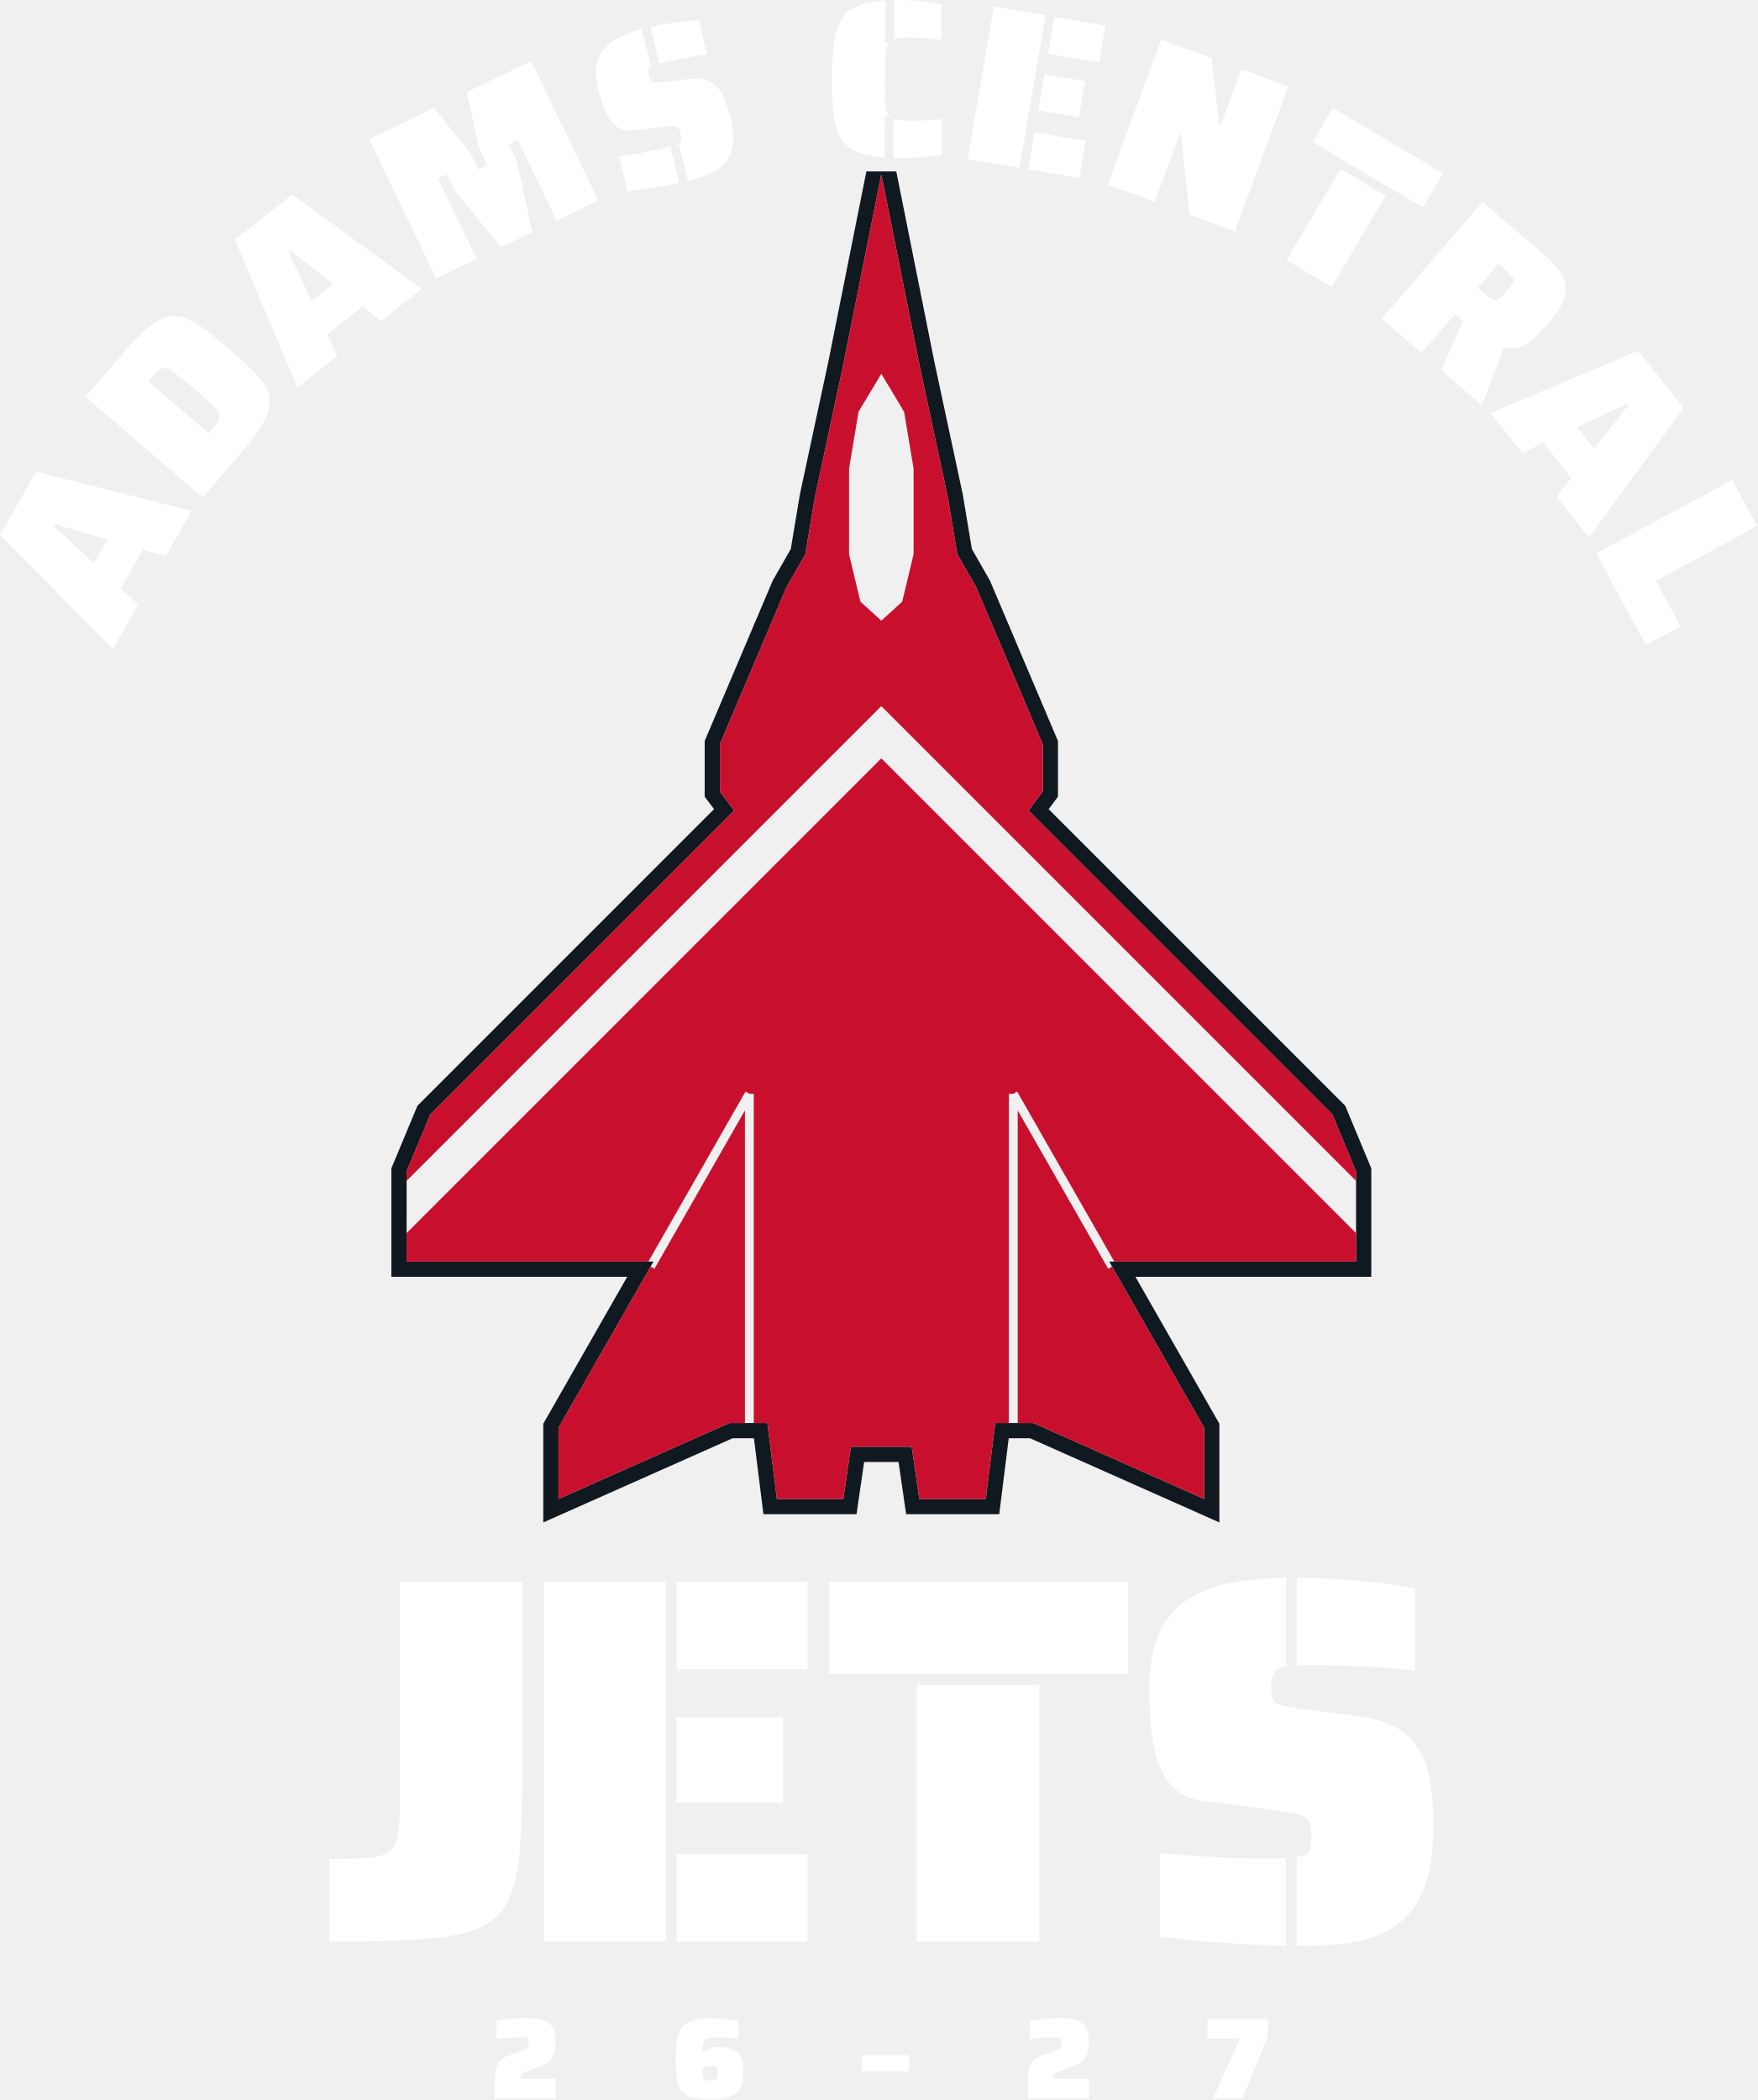
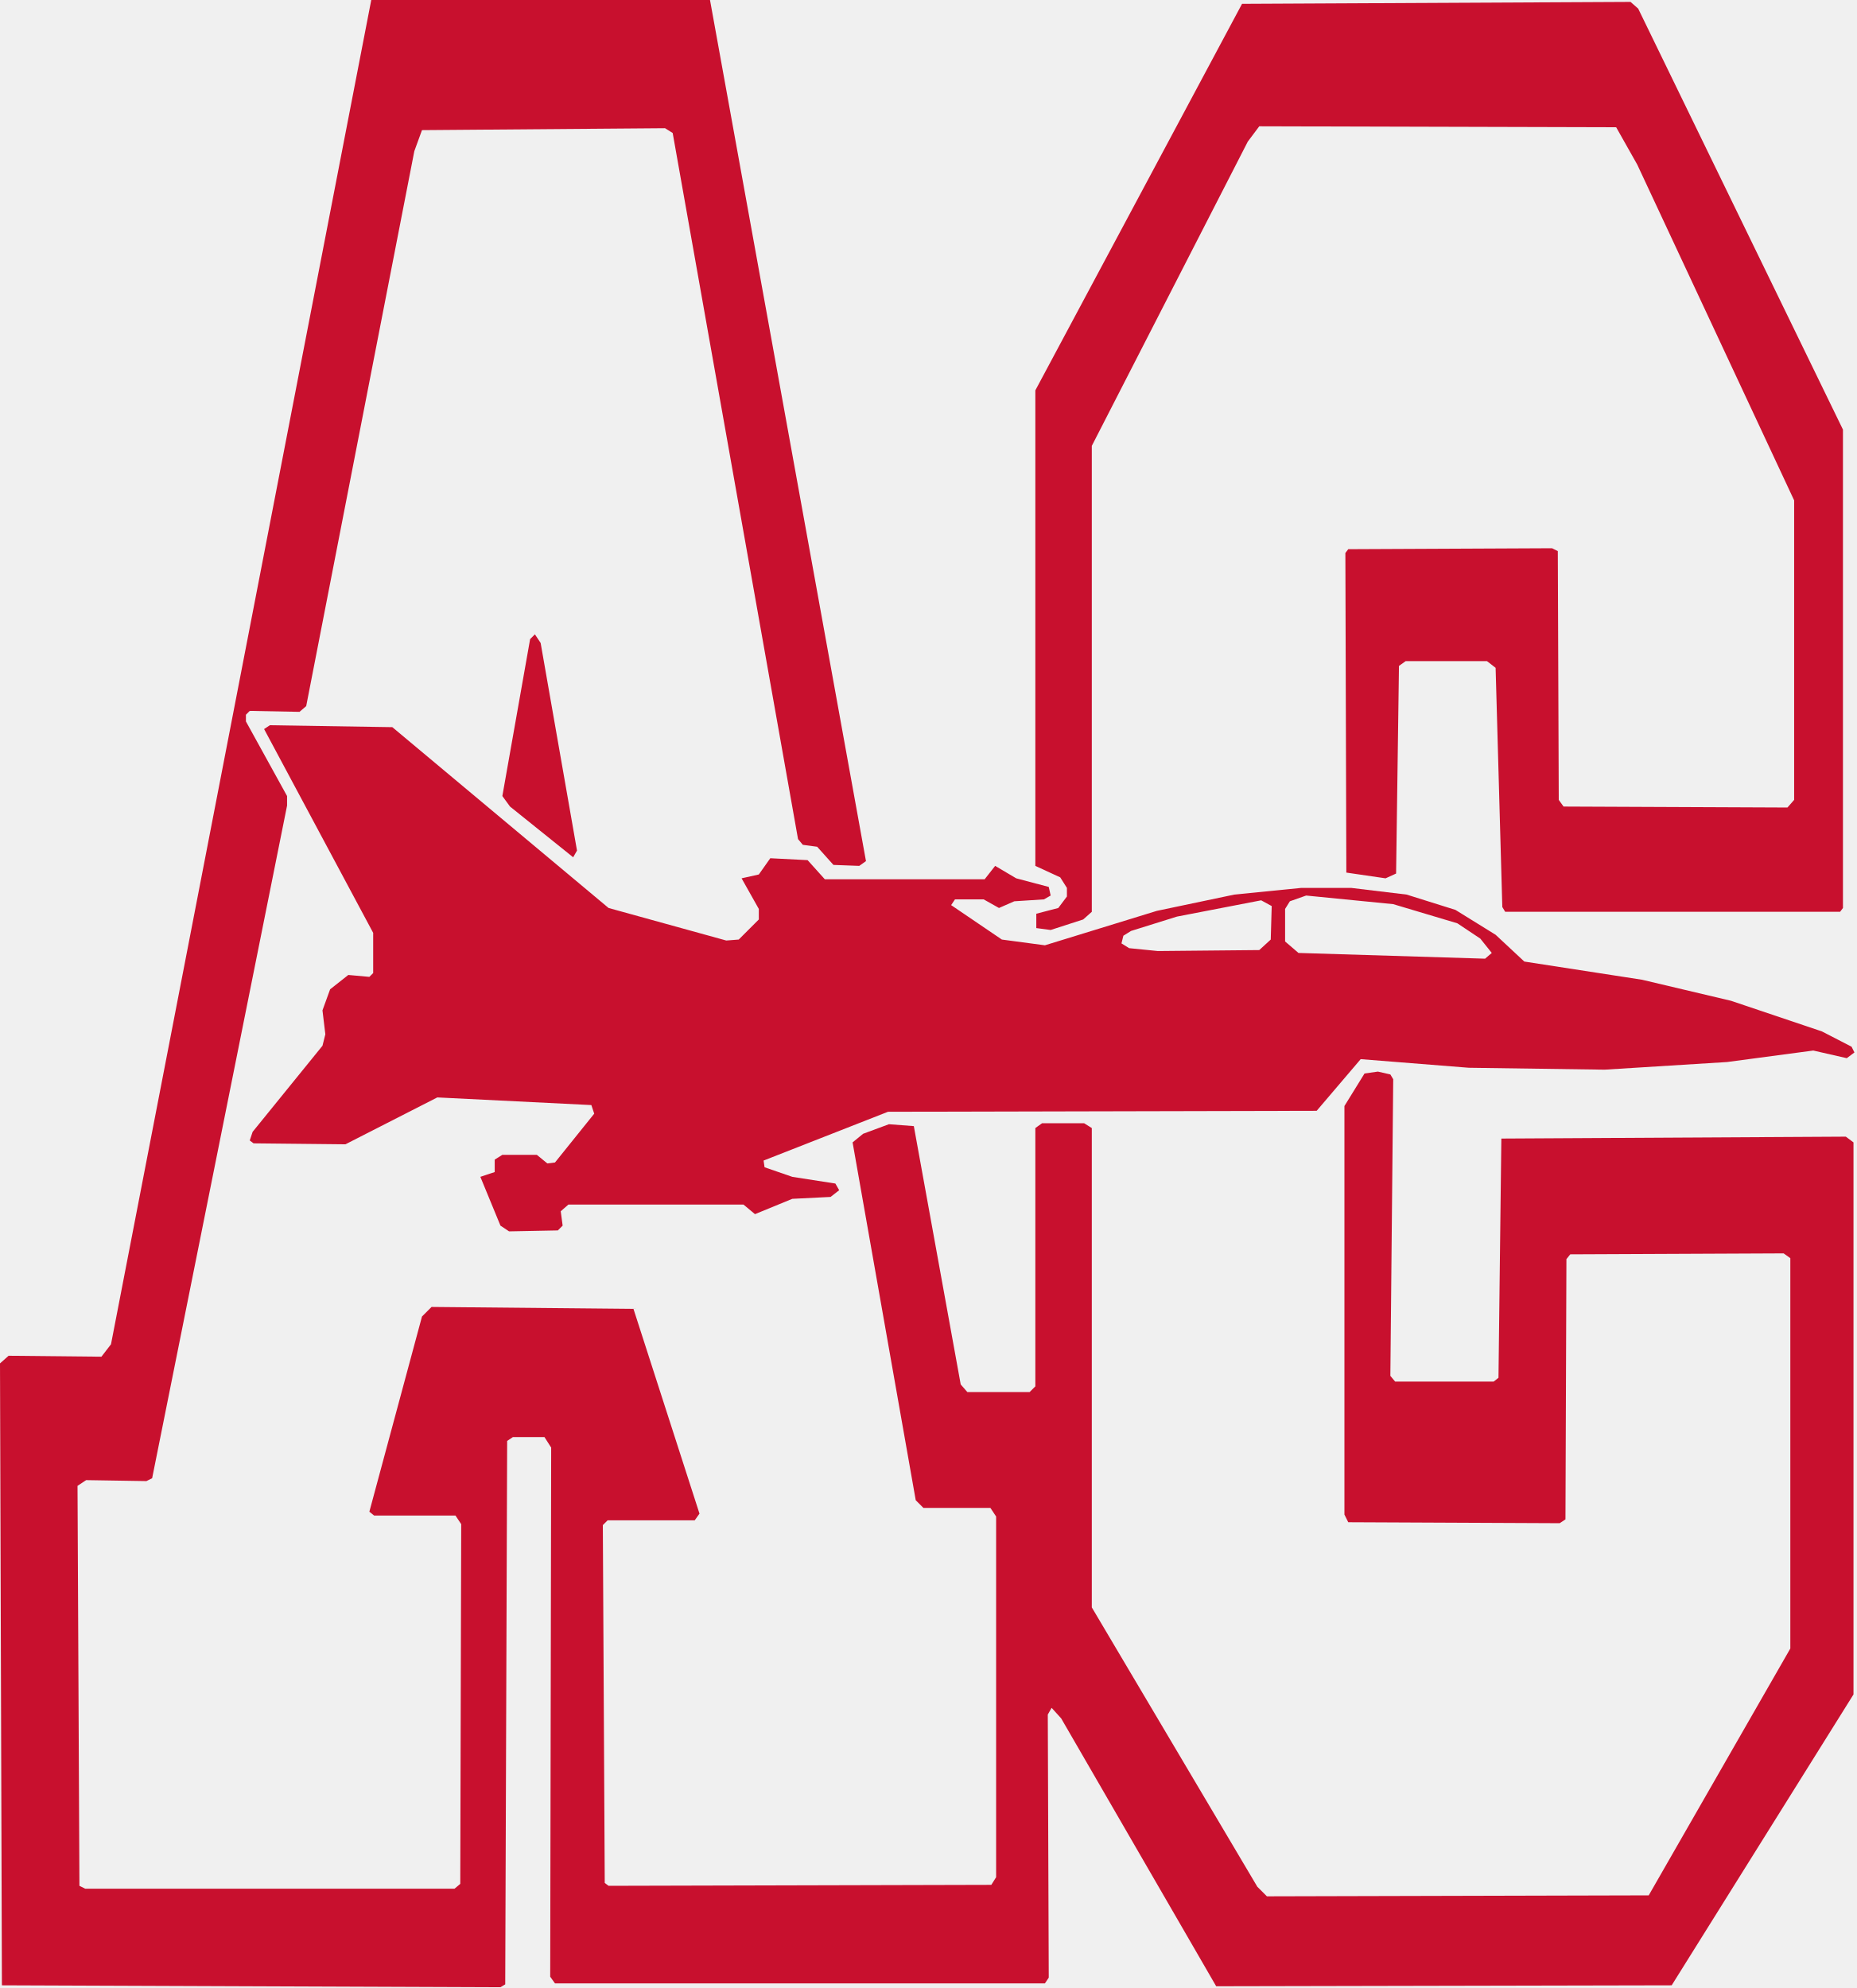
- <svg xmlns="http://www.w3.org/2000/svg" width="7.96in" height="9.51in" viewBox="0 0 796 951">
-   <g id="ink-white">
-     <path fill="#FFFFFF" fill-rule="nonzero" d="M588.5 881.18Q598.69 881.18 607.81 880.23Q616.93 879.29 624.51 876.21Q632.09 873.13 637.66 867.21Q643.22 861.28 646.18 851.34Q649.14 841.39 649.14 826.46Q649.14 818.65 648.43 812.61Q647.72 806.57 646.66 802.07Q645.59 797.57 643.93 794.72Q640.38 787.85 635.64 784.42Q630.91 780.98 625.46 779.33Q620.01 777.67 613.85 776.96L588.98 773.88Q582.82 772.93 579.98 772.1Q577.14 771.27 576.42 769.14Q575.71 767.01 575.71 762.98Q575.71 760.38 576.54 758.6Q577.37 756.82 579.27 755.64Q581.14 754.47 584.64 754.22H582.39V714.44Q570.34 714.6 559.84 716.32Q548.24 718.21 539.35 723.42Q530.47 728.64 525.5 738.47Q520.52 748.3 520.52 764.4Q520.52 775.54 521.59 784.66Q522.65 793.78 525.38 800.29Q528.1 806.8 532.84 810.71Q537.58 814.62 544.92 815.57L572.63 819.12Q579.74 820.07 584 820.78Q588.27 821.49 590.4 822.56Q592.53 823.62 593.24 825.52Q593.95 827.41 593.95 830.97Q593.95 833.1 593.83 834.76Q593.72 836.41 593.24 837.6Q592.77 838.78 591.58 839.73Q589.93 840.91 585.19 841.27Q584.01 841.36 582.54 841.42H587.28V881.18Q587.89 881.18 588.5 881.18ZM149.14 879.29Q174.49 879.29 190.72 878.22Q206.94 877.16 216.3 873.37Q225.65 869.58 229.92 861.28Q234.18 852.99 235.37 838.43Q236.55 823.86 236.55 801.59V716.32H181.12V815.09Q181.12 824.57 180.41 830.02Q179.7 835.47 176.74 838.07Q173.78 840.68 167.26 841.27Q160.75 841.86 149.14 841.86ZM246.33 879.29H301.53V839.73H301.52V816.28H301.53V777.67H301.52V755.88H301.53V716.32H246.33ZM415.28 879.29H470.71V763.01H415.28ZM470.71 758.12V758.01H510.74V716.32H375.49V758.01H415.28V758.12ZM197.53 126.1 215.9 117.26 198.38 80.88 202.43 78.93 205.95 86.23 226.87 111.97 241.07 105.13 233.98 72.73 230.46 65.43 234.52 63.47 252.04 99.85 270.96 90.74 240.58 27.67 211.34 41.76 216.94 67.08 220.68 74.84 216.63 76.8 212.93 69.12 196.49 48.91 167.16 63.04ZM91.89 225.32 108.78 205.63Q115.14 198.21 118.38 192.88Q121.61 187.54 122.09 183.39Q122.56 179.25 120.51 175.47Q118.45 171.7 114.16 167.55Q109.88 163.4 103.54 157.97Q97.21 152.54 92.46 148.94Q87.71 145.33 83.67 143.87Q79.62 142.42 75.59 143.52Q71.57 144.62 66.79 148.63Q62.01 152.64 55.65 160.06L38.76 179.75ZM501.69 83.59 522.98 91.43 534.27 60.79 534.84 61 538.73 97.23 559.26 104.79 583.45 39.11 562.16 31.27 552.81 56.66 552.14 56.42 548.7 26.31 525.88 17.9ZM625.71 144.37 643.74 159.92 658.96 142.28 662.35 145.2Q662.46 145.3 662.58 145.4L652.67 167.63L671.16 183.58L681 157.54Q684.88 158.33 688.12 157.23Q691.36 156.13 694.34 153.53Q697.32 150.93 700.45 147.31Q704.3 142.84 706.62 138.99Q708.93 135.14 709.13 131.48Q709.33 127.82 706.99 123.92Q704.64 120.02 699.33 115.43L671.44 91.37ZM51.19 293.86 62.63 273.79 54.73 266.48 64.76 248.89 75.12 251.87 86.81 231.36 16.37 213.59 0 242.31ZM675.02 186.99 689.34 205.11 699.08 200.53 711.63 216.42 704.98 224.91 719.61 243.43 762.49 184.79 741.99 158.84ZM134.71 175.51 152.8 161.15 148.2 151.43 164.06 138.84 172.57 145.47 191.05 130.79 132.31 88.05 106.41 108.61ZM303.58 66.26 307.46 65.31 311.49 81.86Q315.51 80.86 319.04 79.6Q322.75 78.28 325.6 76.23Q328.45 74.17 330.17 71.14Q331.89 68.1 332.12 63.65Q332.34 59.19 330.83 52.96Q330.04 49.7 329.13 47.25Q328.22 44.8 327.32 43.03Q326.41 41.26 325.43 40.25Q323.25 37.74 320.93 36.79Q318.6 35.83 316.16 35.7Q313.72 35.56 311.07 35.88L300.38 37.12Q297.72 37.35 296.44 37.3Q295.17 37.24 294.66 36.42Q294.15 35.6 293.74 33.92Q293.48 32.84 293.64 32.01Q293.81 31.18 294.48 30.5Q294.93 30.03 295.75 29.67L294.74 29.92L290.68 13.23Q286.2 14.44 282.38 16.06Q277.73 18.03 274.55 21.1Q271.37 24.18 270.29 28.79Q269.21 33.4 270.85 40.12Q271.98 44.76 273.35 48.46Q274.72 52.16 276.52 54.6Q278.32 57.04 280.69 58.2Q283.06 59.35 286.22 59L298.15 57.67Q301.21 57.34 303.07 57.2Q304.92 57.07 305.92 57.3Q306.91 57.52 307.4 58.24Q307.89 58.96 308.25 60.45Q308.47 61.33 308.59 62.04Q308.71 62.74 308.63 63.29Q308.55 63.83 308.15 64.34Q307.58 65.01 305.64 65.64Q303.7 66.26 299.74 67.23Q297.57 67.75 294.43 68.41Q291.29 69.07 287.72 69.68Q284.15 70.28 280.42 70.88L284.25 86.6Q287.73 86.27 292.37 85.56Q297.02 84.85 301.92 83.92Q304.87 83.36 307.59 82.76ZM306.42 839.73V879.29H365.71V839.73ZM306.42 755.88H365.71V716.32H306.42ZM582.39 881.13V841.43Q577.97 841.62 570.98 841.62Q565.77 841.62 558.3 841.39Q550.84 841.15 542.43 840.56Q534.02 839.97 525.26 839.26V876.92Q533.31 878.1 544.21 879.05Q555.11 880 566.71 880.59Q574.9 881.01 582.39 881.13ZM722.9 250.62 745.37 292.14 761.12 283.62 749.98 263.04 795.8 238.24 784.46 217.3ZM587.28 754.09Q590.13 753.98 593.95 753.98Q601.53 753.98 610.06 754.34Q618.59 754.69 626.76 755.28Q634.93 755.88 640.85 756.59V719.4Q634.7 717.98 625.34 716.91Q615.98 715.85 605.44 715.13Q596.13 714.51 587.28 714.43ZM306.42 777.67V816.28H354.58V777.67ZM438.27 71.94 461.73 75.96 464.6 59.22 464.51 59.2 466.21 49.27 466.3 49.29 469.11 32.94 469.01 32.93 470.6 23.7 470.69 23.72 473.56 6.97 450.1 2.95ZM400.71 52.57 402.8 52.58Q401.84 51.58 401.39 49.88Q400.84 47.79 400.76 44.38Q400.68 40.97 400.71 35.78Q400.73 30.59 400.85 27.18Q400.97 23.78 401.54 21.74Q401.99 20.17 402.88 19.18L400.88 19.17L400.99 0.17Q397 0.43 393.87 1.05Q388.37 2.14 384.95 4.61Q381.53 7.09 379.83 11.2Q378.13 15.31 377.48 21.36Q376.84 27.41 376.8 35.65Q376.75 43.89 377.33 49.95Q377.91 56.01 379.56 60.14Q381.22 64.27 384.62 66.78Q388.01 69.29 393.5 70.44Q396.62 71.09 400.6 71.39ZM582.63 117.8 603.11 129.94 627.58 88.64 607.1 76.5ZM629.62 85.2 629.67 85.12 644.46 93.89 653.59 78.49 603.62 48.86 594.49 64.27 609.19 72.98 609.14 73.06ZM321.87 950.71Q326.37 950.71 329.23 949.95Q332.08 949.19 333.7 947.62Q335.32 946.05 335.95 943.64Q336.58 941.23 336.58 937.94Q336.58 934.54 335.79 932.39Q335.01 930.25 333.54 929.1Q332.08 927.94 329.98 927.5Q327.89 927.05 325.22 927.05Q322.97 927.05 321.56 927.53Q320.15 928 319.44 928.57Q318.73 929.15 318.42 929.51H318.11Q318.11 927.26 318.34 925.88Q318.58 924.49 319.21 923.78Q319.83 923.08 321.09 922.84Q322.34 922.61 324.39 922.61Q325.28 922.61 326.79 922.69Q328.31 922.76 330.27 922.89Q332.23 923.03 334.38 923.23V915.07Q332.29 914.71 330.04 914.44Q327.79 914.18 325.77 914.03Q323.76 913.87 322.24 913.87Q318 913.87 315.05 914.55Q312.09 915.23 310.26 916.77Q308.43 918.32 307.43 920.88Q306.91 922.19 306.59 923.92Q306.28 925.64 306.15 927.71Q306.02 929.78 306.02 932.23Q306.02 935.32 306.18 937.73Q306.33 940.14 306.65 941.86Q306.96 943.59 307.38 944.58Q308.58 947.2 310.47 948.51Q312.35 949.82 315.15 950.26Q317.95 950.71 321.87 950.71ZM224.14 950.29H251.67V941.39H235.81V940.4Q235.81 939.77 236.02 939.4Q236.23 939.04 236.7 938.78Q237.17 938.51 237.91 938.25L246.12 935.11Q247.69 934.48 248.95 933.28Q250.2 932.08 250.93 929.91Q251.67 927.73 251.67 924.28Q251.67 920.83 250.59 918.76Q249.52 916.69 247.66 915.65Q245.81 914.6 243.37 914.23Q240.94 913.87 238.22 913.87Q236.13 913.87 233.72 914.03Q231.31 914.18 229.01 914.47Q226.71 914.76 224.88 915.12V923.39Q226.97 923.13 228.96 922.97Q230.95 922.82 232.62 922.71Q234.3 922.61 235.39 922.61Q237.02 922.61 237.88 922.74Q238.74 922.87 239.08 923.34Q239.42 923.81 239.42 924.86Q239.42 925.96 239.29 926.51Q239.16 927.05 238.64 927.42Q238.12 927.79 236.91 928.26L229.59 931.19Q227.6 932.03 226.47 933.18Q225.35 934.33 224.85 935.95Q224.35 937.57 224.25 939.74Q224.14 941.92 224.14 944.85ZM465.64 950.29H493.16V941.39H477.3V940.4Q477.3 939.77 477.51 939.4Q477.72 939.04 478.19 938.78Q478.66 938.51 479.4 938.25L487.61 935.11Q489.18 934.48 490.44 933.28Q491.69 932.08 492.43 929.91Q493.16 927.73 493.16 924.28Q493.16 920.83 492.09 918.76Q491.01 916.69 489.16 915.65Q487.3 914.6 484.87 914.23Q482.43 913.87 479.71 913.87Q477.62 913.87 475.21 914.03Q472.8 914.18 470.5 914.47Q468.2 914.76 466.37 915.12V923.39Q468.46 923.13 470.45 922.97Q472.44 922.82 474.11 922.71Q475.79 922.61 476.89 922.61Q478.51 922.61 479.37 922.74Q480.23 922.87 480.57 923.34Q480.91 923.81 480.91 924.86Q480.91 925.96 480.78 926.51Q480.65 927.05 480.13 927.42Q479.61 927.79 478.4 928.26L471.08 931.19Q469.09 932.03 467.96 933.18Q466.84 934.33 466.34 935.95Q465.84 937.57 465.74 939.74Q465.64 941.92 465.64 944.85ZM549.34 950.29H562.63L574.14 922.4V914.29H546.83V923.18H561.53ZM474.63 24.39 497.77 28.36 500.64 11.62 477.5 7.65ZM468.54 59.89 465.67 76.64 488.81 80.61 491.68 63.86ZM94.49 196.19 67.15 172.74 68.74 170.89Q70.4 168.95 71.61 167.85Q72.83 166.75 74.12 166.65Q75.41 166.55 77.11 167.54Q78.81 168.53 81.42 170.64Q84.04 172.74 88.06 176.19Q91.99 179.57 94.44 181.8Q96.88 184.03 98.12 185.56Q99.35 187.08 99.41 188.34Q99.47 189.6 98.61 191Q97.74 192.4 96.08 194.33ZM407.13 71.63Q410.48 71.65 414.05 71.46Q417.61 71.28 420.92 70.89Q424.23 70.5 426.47 70.1L426.55 53.93Q423.6 54.32 419.73 54.5Q415.87 54.68 412.81 54.67Q409.15 54.65 406.86 54.33Q405.64 54.16 404.7 53.79L404.6 71.59Q405.83 71.62 407.13 71.63ZM298.58 28.79Q299.43 28.56 300.44 28.31Q303.6 27.55 307.2 26.83Q310.79 26.11 314.26 25.53Q317.73 24.95 320.28 24.64L316.5 9.12Q313.79 9.15 309.78 9.66Q305.76 10.16 301.29 10.94Q297.83 11.53 294.56 12.27ZM404.89 17.83Q405.84 17.45 407.06 17.3Q409.35 17 413.02 17.02Q414.03 17.03 415.56 17.09Q417.08 17.15 419.68 17.36Q422.27 17.58 426.34 17.91L426.42 2.04Q424.09 1.41 420.88 0.99Q417.68 0.56 414.22 0.29Q410.77 0.02 407.51 0Q406.22 -0.01 404.99 0.02ZM473.05 33.62 470.24 49.96 488.67 53.13 491.48 36.78ZM141.11 136.27 130.58 113.85 131.29 113.28 150.83 128.56ZM714.25 193.47 736.7 182.99 737.27 183.71 721.94 203.21ZM42.51 255.06 24.38 238.17 24.83 237.38 48.65 244.28ZM390.35 938.04H411.65V930.67H390.35ZM669.26 130.34 678.63 119.48 681.79 122.2Q683.72 123.87 684.59 124.96Q685.46 126.05 685.46 126.98Q685.46 127.92 684.6 129.07Q683.75 130.21 682.16 132.06Q680.49 133.99 679.38 134.97Q678.26 135.95 677.29 135.99Q676.32 136.02 675.21 135.28Q674.11 134.53 672.5 133.13ZM321.46 942.18Q320.57 942.18 319.94 942.12Q319.31 942.07 318.94 941.76Q318.58 941.44 318.39 940.74Q318.21 940.03 318.21 938.72Q318.21 937.83 318.29 937.26Q318.37 936.68 318.68 936.29Q319 935.9 319.65 935.74Q320.3 935.58 321.46 935.58Q322.55 935.58 323.29 935.69Q324.02 935.79 324.41 936.13Q324.8 936.47 324.96 937.15Q325.12 937.83 325.12 938.93Q325.12 940.03 324.96 940.69Q324.8 941.34 324.41 941.65Q324.02 941.97 323.29 942.07Q322.55 942.18 321.46 942.18Z" />
-   </g>
-   <g id="ink-black">
-     <path fill="#101820" fill-rule="nonzero" d="M392.38 77.62 375.18 163.62 362.26 223.88 358.14 248.62 349.95 262.95 319.14 335.57V360.77L323.38 366.42L189.05 500.76L177.24 529.09V578.22H284.05L246.04 644.74V689.44L331.81 651.32H341.45L345.75 685.72H387.91L391.35 662.07H406.94L410.38 685.72H452.54L456.84 651.32H466.48L552.24 689.44V644.74L514.23 578.22H621.04V529.09L609.24 500.76L474.9 366.42L479.14 360.77V335.57L448.34 262.95L440.15 248.62L436.02 223.88L423.09 163.52L405.91 77.62ZM399.14 78.97 416.34 164.97 429.24 225.17 433.54 250.97 442.14 266.02 472.24 336.97V358.47L465.79 367.07L603.39 504.67L614.14 530.47V571.32H502.34L503.63 573.58L545.34 646.57V678.82L467.94 644.42H450.74L446.44 678.82H416.34L412.9 655.17H385.38L381.94 678.82H351.84L347.54 644.42H330.34L252.94 678.82V646.57L294.65 573.58L295.94 571.32H184.14V530.47L194.89 504.67L332.49 367.07L326.04 358.47V336.97L356.14 266.02L364.74 250.97L369.04 225.17L381.94 164.97Z" />
-   </g>
+ <svg xmlns="http://www.w3.org/2000/svg" width="8.86in" height="9.49in" viewBox="0 0 886 949">
  <g id="ink-jets-red">
-     <path fill="#C8102E" fill-rule="nonzero" d="M460.65 494.32 504.65 571.32H614.14V558.42L399.14 343.42L184.14 558.42V571.32H293.64L337.64 494.32L339.37 495.32H341.37V644.42H347.54L351.84 678.82H381.94L385.38 655.17H412.9L416.34 678.82H446.44L450.74 644.42H456.91V495.32H458.91ZM399.14 78.97 381.94 164.97 369.04 225.17 364.74 250.97 356.14 266.02 326.04 336.97V358.47L332.49 367.07L194.89 504.67L184.14 530.47V534.77L399.14 319.77L614.14 534.77V530.47L603.39 504.67L465.79 367.07L472.24 358.47V336.97L442.14 266.02L433.54 250.97L429.24 225.17L416.34 164.97ZM337.37 502.85 296.39 574.57 294.65 573.58 252.94 646.57V678.82L330.34 644.42H337.37ZM503.63 573.58 501.9 574.57 460.91 502.85V644.42H467.94L545.34 678.82V646.57ZM399.14 169.27 409.46 186.47 413.76 212.27V250.97L408.6 272.47L399.14 281.07L389.68 272.47L384.52 250.97V212.27L388.82 186.47Z" />
+     <path fill="#C8102E" fill-rule="nonzero" d="M177.21 0 52.98 641.71 48.41 647.64 4.11 647.19 0 650.84 0.91 947.72 238.87 948.63 241.15 947.26 242.07 687.84 244.81 686.01H259.88L263.08 691.03L262.62 943.61L264.9 946.8H498.75L500.58 944.06L500.12 818.46L501.95 815.26L506.51 820.29L580.5 948.17L797.91 947.72L884.69 808.87V545.34L881.03 542.6L716.61 543.51L715.24 657.69L712.96 659.52H665.91L663.63 656.78L665 515.19L663.63 512.91L657.69 511.54L651.3 512.45L641.71 527.98V723L643.53 726.66L744.47 727.12L747.21 725.29L747.67 601.06L749.5 598.77L851.35 598.32L854.54 600.6V786.95L786.95 904.78L604.71 905.24L600.14 900.67L521.13 767.31V538.49L517.48 536.2H497.38L494.18 538.49V661.8L491.44 664.54H461.75L458.56 660.89L436.18 537.57L424.3 536.66L411.97 541.23L406.95 545.34L437.09 716.15L440.75 719.81H472.72L475.46 723.92V896.11L473.17 899.76L290.48 900.22L288.65 898.85L287.74 728.03L290.02 725.75H331.59L333.87 722.55L302.36 624.81L205.99 623.89L201.42 628.46L176.3 721.63L178.58 723.46H217.4L220.14 727.57L219.69 899.3L216.95 901.59H40.65L37.91 900.22L37 709.3L41.11 706.56L69.88 707.02L72.62 705.65L137.02 384.57V380L117.38 344.38V341.18L119.21 339.35L142.96 339.81L146.15 337.07L197.76 72.16L201.42 62.12L317.43 61.2L321.08 63.49L380.91 400.55L383.2 403.29L390.05 404.21L397.81 412.88L410.14 413.34L413.34 411.06L338.89 0ZM126.06 348.03 178.12 445.31V464.5L176.3 466.32L166.25 465.41L157.57 472.26L153.92 482.31L155.29 493.73L153.92 499.21L120.58 540.31L119.21 544.42L121.03 545.79L164.88 546.25L208.73 523.87L282.26 527.52L283.63 531.63L264.9 554.93L261.25 555.38L256.23 551.27H239.78L236.13 553.56V559.5L229.28 561.78L238.87 585.07L242.98 587.81L266.27 587.36L268.56 585.07L267.64 578.22L271.3 575.02H354.88L360.36 579.59L378.17 572.28L396.44 571.37L400.55 568.17L398.73 564.98L378.17 561.78L364.93 557.21L364.47 554.01L423.85 530.72L628.46 530.26L649.47 505.6L701.08 509.71L765.94 510.62L824.4 506.97L865.5 501.49L881.49 505.14L885.14 502.4L883.77 499.66L869.62 492.36L826.23 477.74L783.75 467.69L727.57 459.01L713.87 446.23L694.69 434.35L671.39 427.04L644.9 423.85H621.15L589.18 427.04L552.19 434.81L498.75 451.25L478.2 448.51L453.99 432.07L455.82 429.33H469.52L476.83 433.44L484.13 430.24L498.29 429.33L501.49 427.5L500.58 423.39L485.05 419.28L475 413.34L469.98 419.74H393.7L385.48 410.6L367.67 409.69L362.19 417.45L353.97 419.28L362.19 433.89V438.92L352.6 448.51L346.66 448.97L290.48 433.44L187.26 347.12L128.8 346.2ZM592.84 1.83 494.18 186.35V413.34L506.06 418.82L509.25 423.85V427.96L505.14 433.44L494.64 436.18V443.03L501.49 443.94L517.02 438.92L521.13 435.26V212.84L595.58 67.6L601.06 60.29L771.42 60.75L781.47 78.56L856.37 238.87V381.83L853.17 385.48L746.3 385.02L744.01 381.83L743.56 263.08L740.82 261.71L643.53 262.16L642.16 263.99L642.62 416.54L661.35 419.28L666.37 417L667.74 317.88L670.94 315.6H709.76L713.87 318.8L717.07 432.98L718.44 435.26H878.29L879.66 433.44V205.07L781.92 4.11L778.27 0.91ZM613.39 433.89 615.67 430.24 623.44 427.5 665 431.61 695.6 440.75 706.56 448.05 712.04 454.9 708.85 457.64 619.78 454.9 613.39 449.42ZM255.31 302.81 253.03 305.1 239.78 380 243.44 385.02 273.58 409.23 275.41 406.03 258.05 306.92ZM607 432.52 606.54 448.51 601.06 453.53 552.64 453.99 538.94 452.62 535.29 450.34 536.2 446.68 539.86 444.4 561.78 437.55 601.97 429.78Z" />
  </g>
</svg>
